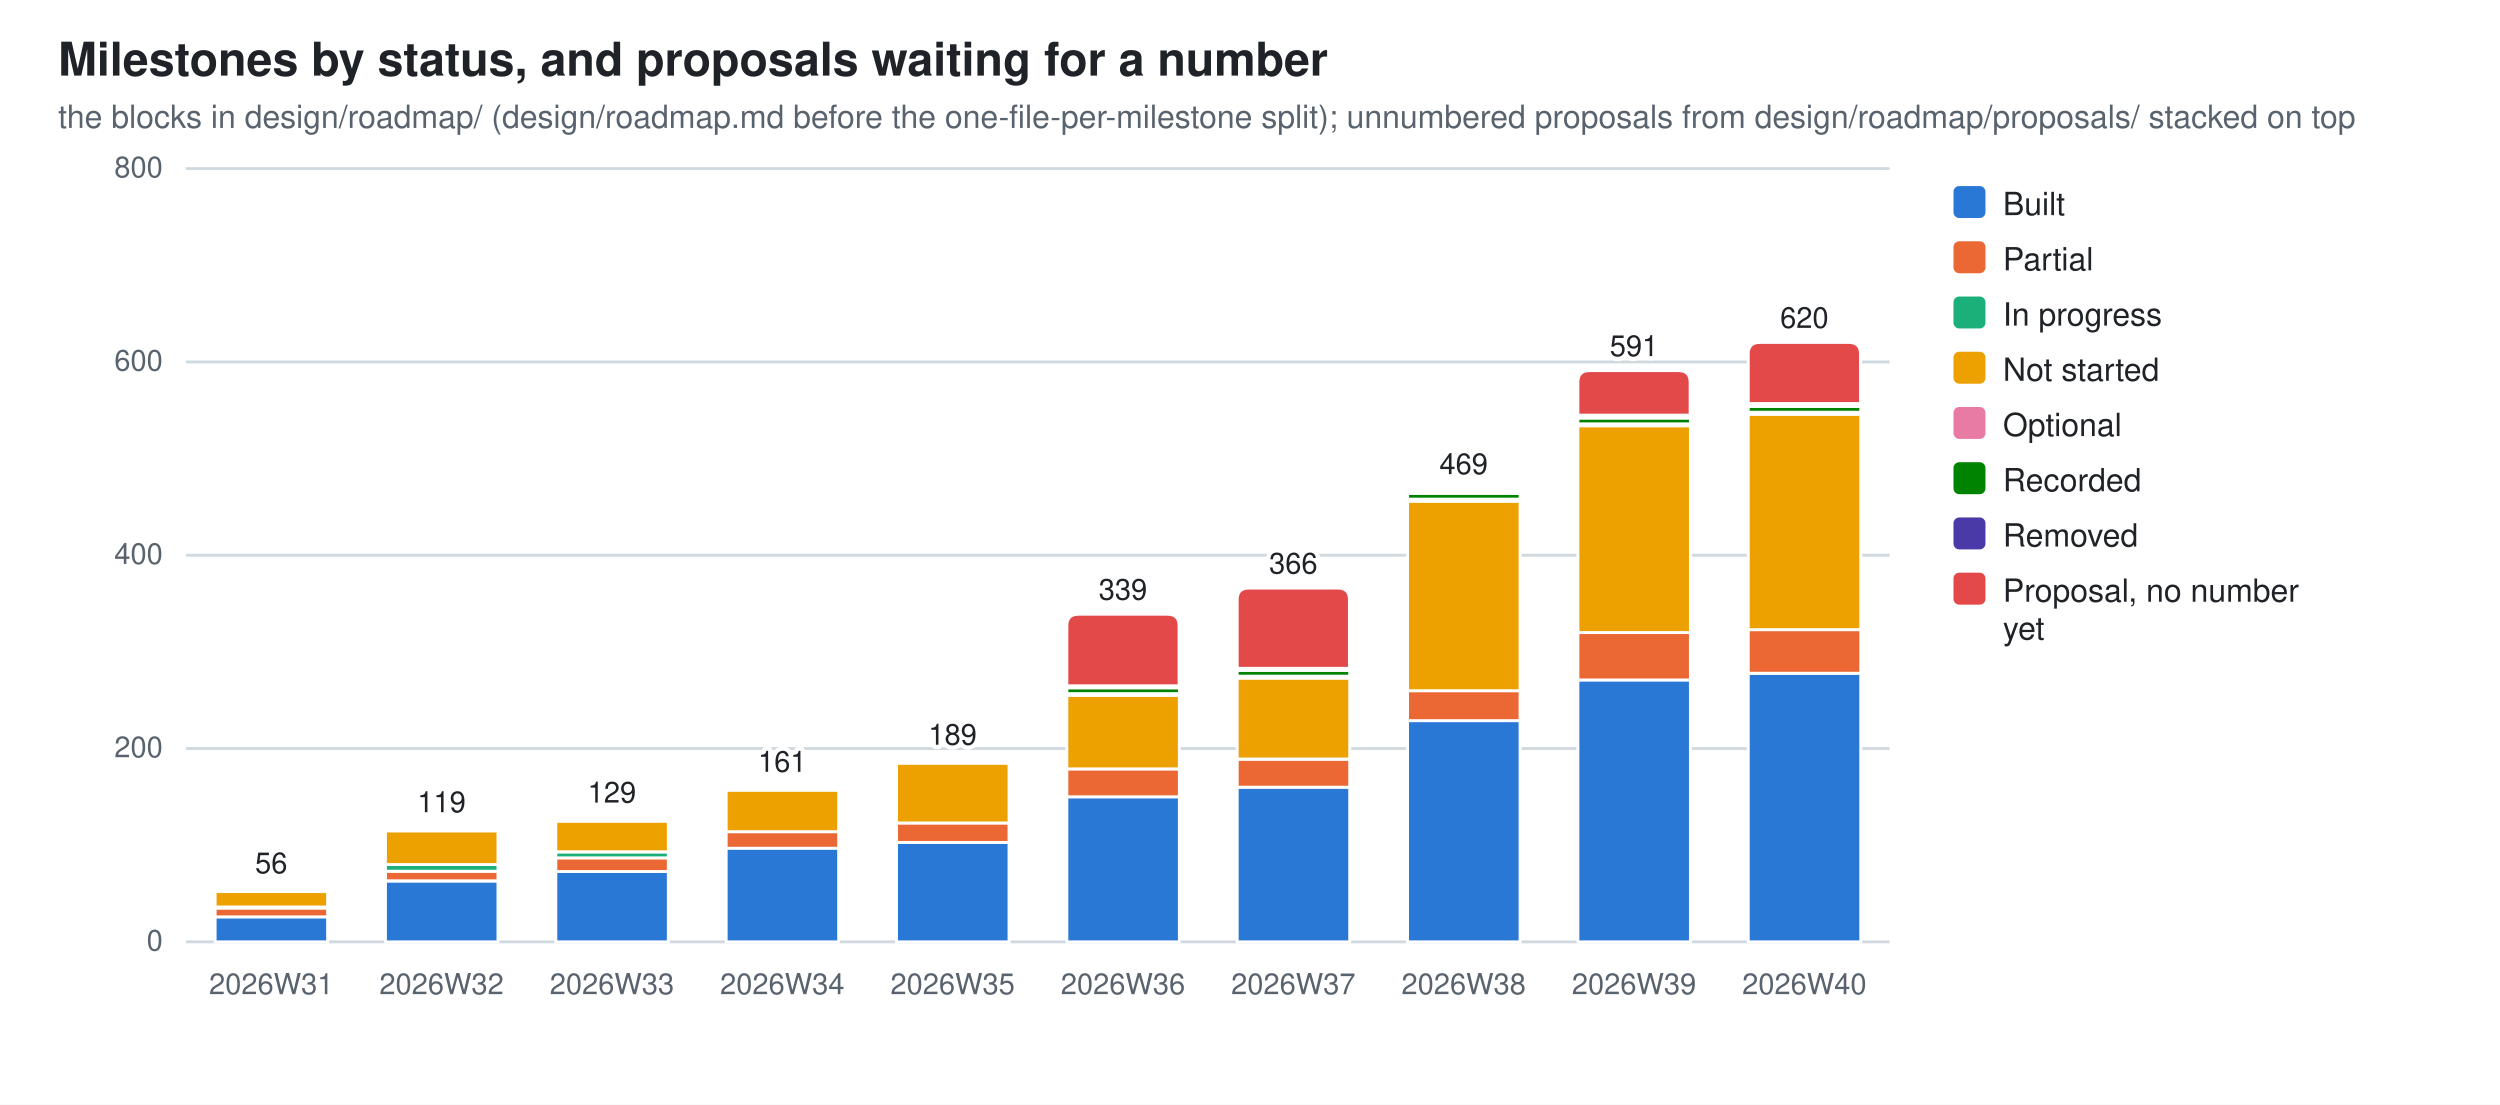
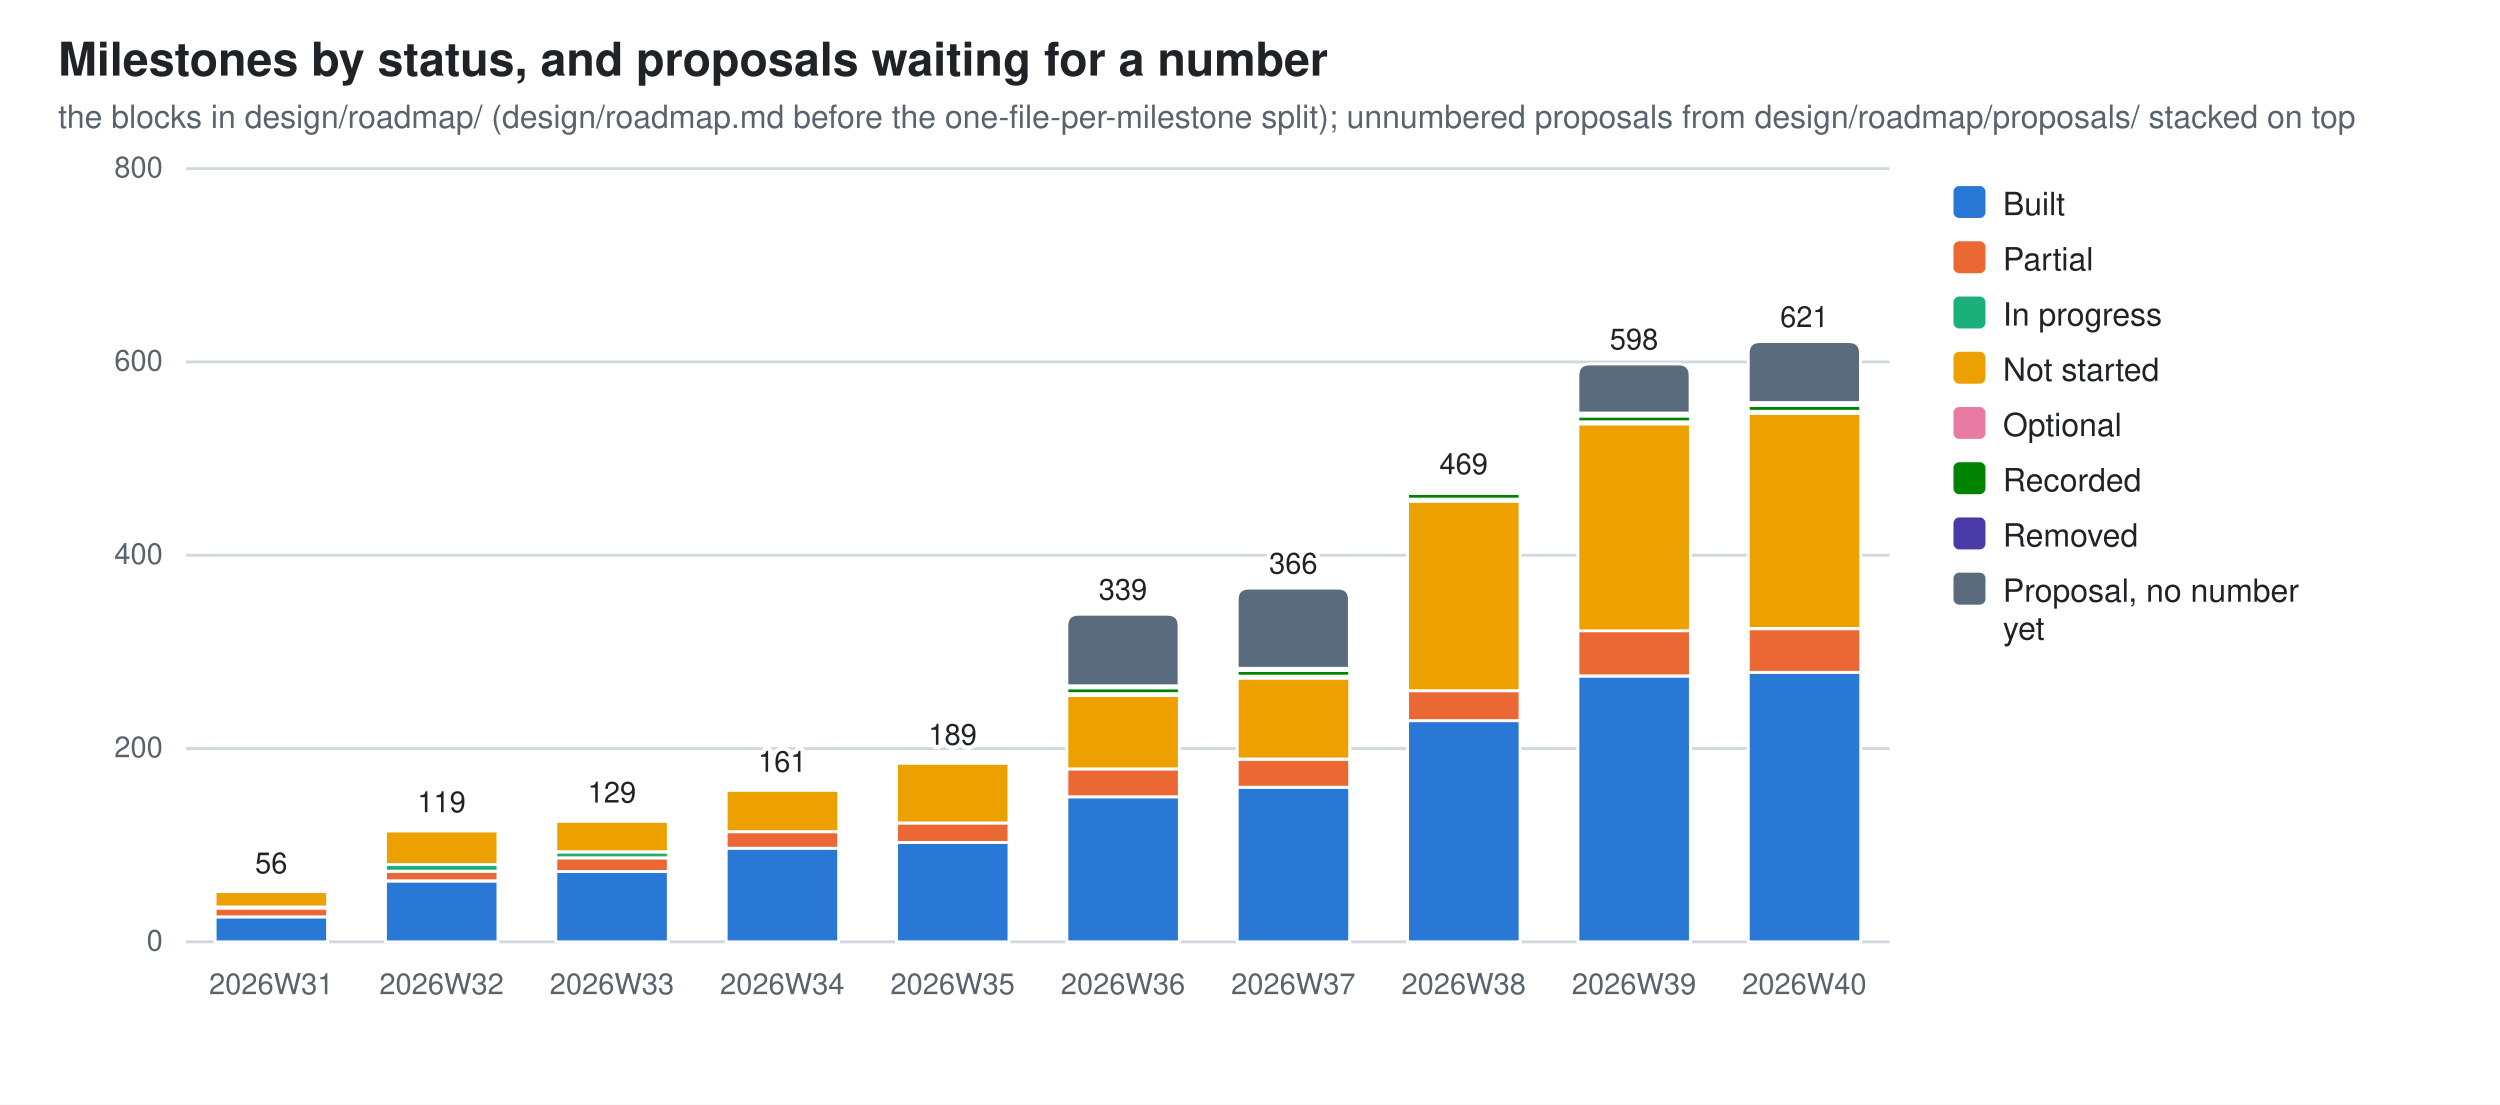
<svg xmlns="http://www.w3.org/2000/svg" width="860" height="380" viewBox="0 0 860 380" role="img" aria-label="Milestones by status, and proposals waiting for a number">
  <style>
  .bg{fill:#ffffff} .fg{fill:#1f2328} .mut{fill:#59636e} .grid{stroke:#d1d9e0}
  .seg{stroke:#ffffff;stroke-width:1}
  .val{paint-order:stroke;stroke:#ffffff;stroke-width:3px;stroke-linejoin:round}
-   .s0{fill:#2a78d6}  .s1{fill:#eb6834}  .s2{fill:#1baf7a}  .s3{fill:#eda100}  .s4{fill:#e87ba4}  .s5{fill:#008300}  .s6{fill:#4a3aa7}  .s7{fill:#e34948}
+   .s0{fill:#2a78d6}  .s1{fill:#eb6834}  .s2{fill:#1baf7a}  .s3{fill:#eda100}  .s4{fill:#e87ba4}  .s5{fill:#008300}  .s6{fill:#4a3aa7}  .s7{fill:#5a6b7d}
  @media (prefers-color-scheme: dark){
    .bg{fill:#0d1117} .fg{fill:#e6edf3} .mut{fill:#9198a1} .grid{stroke:#30363d}
-     .seg{stroke:#0d1117} .val{stroke:#0d1117} .s0{fill:#3987e5} .s1{fill:#d95926} .s2{fill:#199e70} .s3{fill:#c98500} .s4{fill:#d55181} .s5{fill:#008300} .s6{fill:#9085e9} .s7{fill:#e66767}}
+     .seg{stroke:#0d1117} .val{stroke:#0d1117} .s0{fill:#3987e5} .s1{fill:#d95926} .s2{fill:#199e70} .s3{fill:#c98500} .s4{fill:#d55181} .s5{fill:#008300} .s6{fill:#9085e9} .s7{fill:#94a5b7}}
  text{font-family:-apple-system,BlinkMacSystemFont,"Segoe UI",Helvetica,Arial,sans-serif}
</style>
  <rect class="bg" width="860" height="380" />
  <text class="fg" x="20" y="26" font-size="16" font-weight="600">Milestones by status, and proposals waiting for a number</text>
  <text class="mut" x="20" y="44" font-size="11">the blocks in design/roadmap/ (design/roadmap.md before the one-file-per-milestone split); unnumbered proposals from design/roadmap/proposals/ stacked on top</text>
  <line class="grid" x1="64" y1="324.0" x2="650.0" y2="324.0" stroke-width="1" />
  <text class="mut" x="56" y="327.0" font-size="10" text-anchor="end">0</text>
  <line class="grid" x1="64" y1="257.5" x2="650.0" y2="257.5" stroke-width="1" />
  <text class="mut" x="56" y="260.5" font-size="10" text-anchor="end">200</text>
  <line class="grid" x1="64" y1="191.0" x2="650.0" y2="191.0" stroke-width="1" />
  <text class="mut" x="56" y="194.0" font-size="10" text-anchor="end">400</text>
  <line class="grid" x1="64" y1="124.5" x2="650.0" y2="124.5" stroke-width="1" />
  <text class="mut" x="56" y="127.5" font-size="10" text-anchor="end">600</text>
  <line class="grid" x1="64" y1="58.0" x2="650.0" y2="58.0" stroke-width="1" />
  <text class="mut" x="56" y="61.0" font-size="10" text-anchor="end">800</text>
  <rect class="seg s0" x="74.0" y="315.4" width="38.7" height="8.6" />
  <rect class="seg s1" x="74.0" y="312.4" width="38.7" height="3.0" />
  <rect class="seg s2" x="74.0" y="312.0" width="38.7" height="0.3" />
  <rect class="seg s3" x="74.0" y="306.7" width="38.7" height="5.3" />
  <rect class="seg s4" x="74.0" y="306.0" width="38.7" height="0.7" />
  <path class="seg s5" d="M74.0,306.0 V305.7 Q74.0,305.4 74.3,305.4 H112.3 Q112.6,305.4 112.6,305.7 V306.0 Z" />
  <text class="mut" x="93.3" y="342" font-size="10" text-anchor="middle">2026W31</text>
  <text class="fg val" x="93.3" y="300.4" font-size="10" text-anchor="middle">56</text>
  <rect class="seg s0" x="132.6" y="303.1" width="38.7" height="20.9" />
  <rect class="seg s1" x="132.6" y="299.7" width="38.7" height="3.3" />
  <rect class="seg s2" x="132.6" y="297.4" width="38.7" height="2.3" />
  <rect class="seg s3" x="132.6" y="285.8" width="38.7" height="11.6" />
  <rect class="seg s4" x="132.6" y="285.1" width="38.7" height="0.7" />
  <path class="seg s5" d="M132.6,285.1 V284.8 Q132.6,284.4 132.9,284.4 H170.9 Q171.2,284.4 171.2,284.8 V285.1 Z" />
  <text class="mut" x="151.9" y="342" font-size="10" text-anchor="middle">2026W32</text>
  <text class="fg val" x="151.9" y="279.4" font-size="10" text-anchor="middle">119</text>
  <rect class="seg s0" x="191.2" y="299.7" width="38.7" height="24.3" />
  <rect class="seg s1" x="191.2" y="295.1" width="38.7" height="4.7" />
  <rect class="seg s2" x="191.2" y="293.1" width="38.7" height="2.0" />
  <rect class="seg s3" x="191.2" y="282.4" width="38.7" height="10.6" />
  <rect class="seg s4" x="191.2" y="281.8" width="38.7" height="0.7" />
  <path class="seg s5" d="M191.2,281.8 V281.4 Q191.2,281.1 191.5,281.1 H229.5 Q229.8,281.1 229.8,281.4 V281.8 Z" />
  <text class="mut" x="210.5" y="342" font-size="10" text-anchor="middle">2026W33</text>
  <text class="fg val" x="210.5" y="276.1" font-size="10" text-anchor="middle">129</text>
  <rect class="seg s0" x="249.8" y="291.7" width="38.7" height="32.3" />
  <rect class="seg s1" x="249.8" y="286.1" width="38.7" height="5.7" />
  <rect class="seg s3" x="249.8" y="271.8" width="38.7" height="14.3" />
  <rect class="seg s4" x="249.8" y="271.1" width="38.7" height="0.7" />
  <path class="seg s5" d="M249.8,271.1 V270.8 Q249.8,270.5 250.1,270.5 H288.1 Q288.4,270.5 288.4,270.8 V271.1 Z" />
  <text class="mut" x="269.1" y="342" font-size="10" text-anchor="middle">2026W34</text>
  <text class="fg val" x="269.1" y="265.5" font-size="10" text-anchor="middle">161</text>
  <rect class="seg s0" x="308.4" y="289.8" width="38.7" height="34.2" />
  <rect class="seg s1" x="308.4" y="283.1" width="38.7" height="6.7" />
  <rect class="seg s3" x="308.4" y="262.5" width="38.7" height="20.6" />
  <rect class="seg s4" x="308.4" y="261.8" width="38.7" height="0.7" />
  <path class="seg s5" d="M308.4,261.8 V261.5 Q308.4,261.2 308.7,261.2 H346.7 Q347.0,261.2 347.0,261.5 V261.8 Z" />
  <text class="mut" x="327.7" y="342" font-size="10" text-anchor="middle">2026W35</text>
  <text class="fg val" x="327.7" y="256.2" font-size="10" text-anchor="middle">189</text>
  <rect class="seg s0" x="367.0" y="274.1" width="38.7" height="49.9" />
  <rect class="seg s1" x="367.0" y="264.5" width="38.7" height="9.6" />
  <rect class="seg s3" x="367.0" y="239.2" width="38.7" height="25.3" />
  <rect class="seg s4" x="367.0" y="238.5" width="38.7" height="0.7" />
  <rect class="seg s5" x="367.0" y="236.6" width="38.7" height="2.0" />
  <rect class="seg s6" x="367.0" y="235.9" width="38.7" height="0.7" />
  <path class="seg s7" d="M367.0,235.9 V215.3 Q367.0,211.3 371.0,211.3 H401.6 Q405.6,211.3 405.6,215.3 V235.9 Z" />
  <text class="mut" x="386.3" y="342" font-size="10" text-anchor="middle">2026W36</text>
  <text class="fg val" x="386.3" y="206.3" font-size="10" text-anchor="middle">339</text>
  <rect class="seg s0" x="425.6" y="270.8" width="38.7" height="53.2" />
  <rect class="seg s1" x="425.6" y="261.2" width="38.7" height="9.6" />
  <rect class="seg s3" x="425.6" y="233.2" width="38.7" height="27.9" />
  <rect class="seg s4" x="425.6" y="232.6" width="38.7" height="0.7" />
  <rect class="seg s5" x="425.6" y="230.6" width="38.7" height="2.0" />
  <rect class="seg s6" x="425.6" y="229.9" width="38.7" height="0.7" />
  <path class="seg s7" d="M425.6,229.9 V206.3 Q425.6,202.3 429.6,202.3 H460.2 Q464.2,202.3 464.2,206.3 V229.9 Z" />
  <text class="mut" x="444.9" y="342" font-size="10" text-anchor="middle">2026W37</text>
  <text class="fg val" x="444.9" y="197.3" font-size="10" text-anchor="middle">366</text>
  <rect class="seg s0" x="484.2" y="247.9" width="38.7" height="76.1" />
  <rect class="seg s1" x="484.2" y="237.6" width="38.7" height="10.3" />
  <rect class="seg s3" x="484.2" y="172.4" width="38.7" height="65.2" />
  <rect class="seg s4" x="484.2" y="171.7" width="38.7" height="0.7" />
  <rect class="seg s5" x="484.2" y="169.7" width="38.7" height="2.0" />
  <rect class="seg s6" x="484.2" y="168.7" width="38.7" height="1.0" />
  <path class="seg s7" d="M484.2,168.7 V168.4 Q484.2,168.1 484.5,168.1 H522.5 Q522.8,168.1 522.8,168.4 V168.7 Z" />
  <text class="mut" x="503.5" y="342" font-size="10" text-anchor="middle">2026W38</text>
  <text class="fg val" x="503.5" y="163.1" font-size="10" text-anchor="middle">469</text>
-   <rect class="seg s0" x="542.8" y="233.9" width="38.7" height="90.1" />
-   <rect class="seg s1" x="542.8" y="217.6" width="38.7" height="16.3" />
-   <rect class="seg s3" x="542.8" y="146.4" width="38.7" height="71.2" />
-   <rect class="seg s4" x="542.8" y="145.8" width="38.7" height="0.7" />
-   <rect class="seg s5" x="542.8" y="143.8" width="38.7" height="2.0" />
-   <rect class="seg s6" x="542.8" y="142.8" width="38.7" height="1.0" />
-   <path class="seg s7" d="M542.8,142.8 V131.5 Q542.8,127.5 546.8,127.5 H577.4 Q581.4,127.5 581.4,131.5 V142.8 Z" />
+   <rect class="seg s0" x="542.8" y="232.6" width="38.7" height="91.4" />
+   <rect class="seg s1" x="542.8" y="216.9" width="38.7" height="15.6" />
+   <rect class="seg s3" x="542.8" y="145.8" width="38.7" height="71.2" />
+   <rect class="seg s4" x="542.8" y="145.1" width="38.7" height="0.7" />
+   <rect class="seg s5" x="542.8" y="143.1" width="38.7" height="2.0" />
+   <rect class="seg s6" x="542.8" y="142.1" width="38.7" height="1.0" />
+   <path class="seg s7" d="M542.8,142.1 V129.2 Q542.8,125.2 546.8,125.2 H577.4 Q581.4,125.2 581.4,129.2 V142.1 Z" />
  <text class="mut" x="562.1" y="342" font-size="10" text-anchor="middle">2026W39</text>
-   <text class="fg val" x="562.1" y="122.5" font-size="10" text-anchor="middle">591</text>
-   <rect class="seg s0" x="601.4" y="231.6" width="38.7" height="92.4" />
-   <rect class="seg s1" x="601.4" y="216.6" width="38.7" height="15.0" />
-   <rect class="seg s3" x="601.4" y="142.5" width="38.7" height="74.1" />
-   <rect class="seg s4" x="601.4" y="141.8" width="38.7" height="0.7" />
-   <rect class="seg s5" x="601.4" y="139.8" width="38.7" height="2.0" />
-   <rect class="seg s6" x="601.4" y="138.8" width="38.7" height="1.0" />
-   <path class="seg s7" d="M601.4,138.8 V121.8 Q601.4,117.8 605.4,117.8 H636.0 Q640.0,117.8 640.0,121.8 V138.8 Z" />
+   <text class="fg val" x="562.1" y="120.2" font-size="10" text-anchor="middle">598</text>
+   <rect class="seg s0" x="601.4" y="231.2" width="38.7" height="92.8" />
+   <rect class="seg s1" x="601.4" y="216.3" width="38.7" height="15.0" />
+   <rect class="seg s3" x="601.4" y="142.1" width="38.7" height="74.1" />
+   <rect class="seg s4" x="601.4" y="141.5" width="38.7" height="0.7" />
+   <rect class="seg s5" x="601.4" y="139.5" width="38.7" height="2.0" />
+   <rect class="seg s6" x="601.4" y="138.5" width="38.7" height="1.0" />
+   <path class="seg s7" d="M601.4,138.5 V121.5 Q601.4,117.5 605.4,117.5 H636.0 Q640.0,117.5 640.0,121.5 V138.5 Z" />
  <text class="mut" x="620.7" y="342" font-size="10" text-anchor="middle">2026W40</text>
-   <text class="fg val" x="620.7" y="112.8" font-size="10" text-anchor="middle">620</text>
+   <text class="fg val" x="620.7" y="112.5" font-size="10" text-anchor="middle">621</text>
  <rect class="s0" x="672" y="64" width="11" height="11" rx="2" />
  <text class="fg" y="74" font-size="11">
    <tspan x="689" dy="0">Built</tspan>
  </text>
  <rect class="s1" x="672" y="83" width="11" height="11" rx="2" />
  <text class="fg" y="93" font-size="11">
    <tspan x="689" dy="0">Partial</tspan>
  </text>
  <rect class="s2" x="672" y="102" width="11" height="11" rx="2" />
  <text class="fg" y="112" font-size="11">
    <tspan x="689" dy="0">In progress</tspan>
  </text>
  <rect class="s3" x="672" y="121" width="11" height="11" rx="2" />
  <text class="fg" y="131" font-size="11">
    <tspan x="689" dy="0">Not started</tspan>
  </text>
  <rect class="s4" x="672" y="140" width="11" height="11" rx="2" />
  <text class="fg" y="150" font-size="11">
    <tspan x="689" dy="0">Optional</tspan>
  </text>
  <rect class="s5" x="672" y="159" width="11" height="11" rx="2" />
  <text class="fg" y="169" font-size="11">
    <tspan x="689" dy="0">Recorded</tspan>
  </text>
  <rect class="s6" x="672" y="178" width="11" height="11" rx="2" />
  <text class="fg" y="188" font-size="11">
    <tspan x="689" dy="0">Removed</tspan>
  </text>
  <rect class="s7" x="672" y="197" width="11" height="11" rx="2" />
  <text class="fg" y="207" font-size="11">
    <tspan x="689" dy="0">Proposal, no number</tspan>
    <tspan x="689" dy="13">yet</tspan>
  </text>
</svg>
